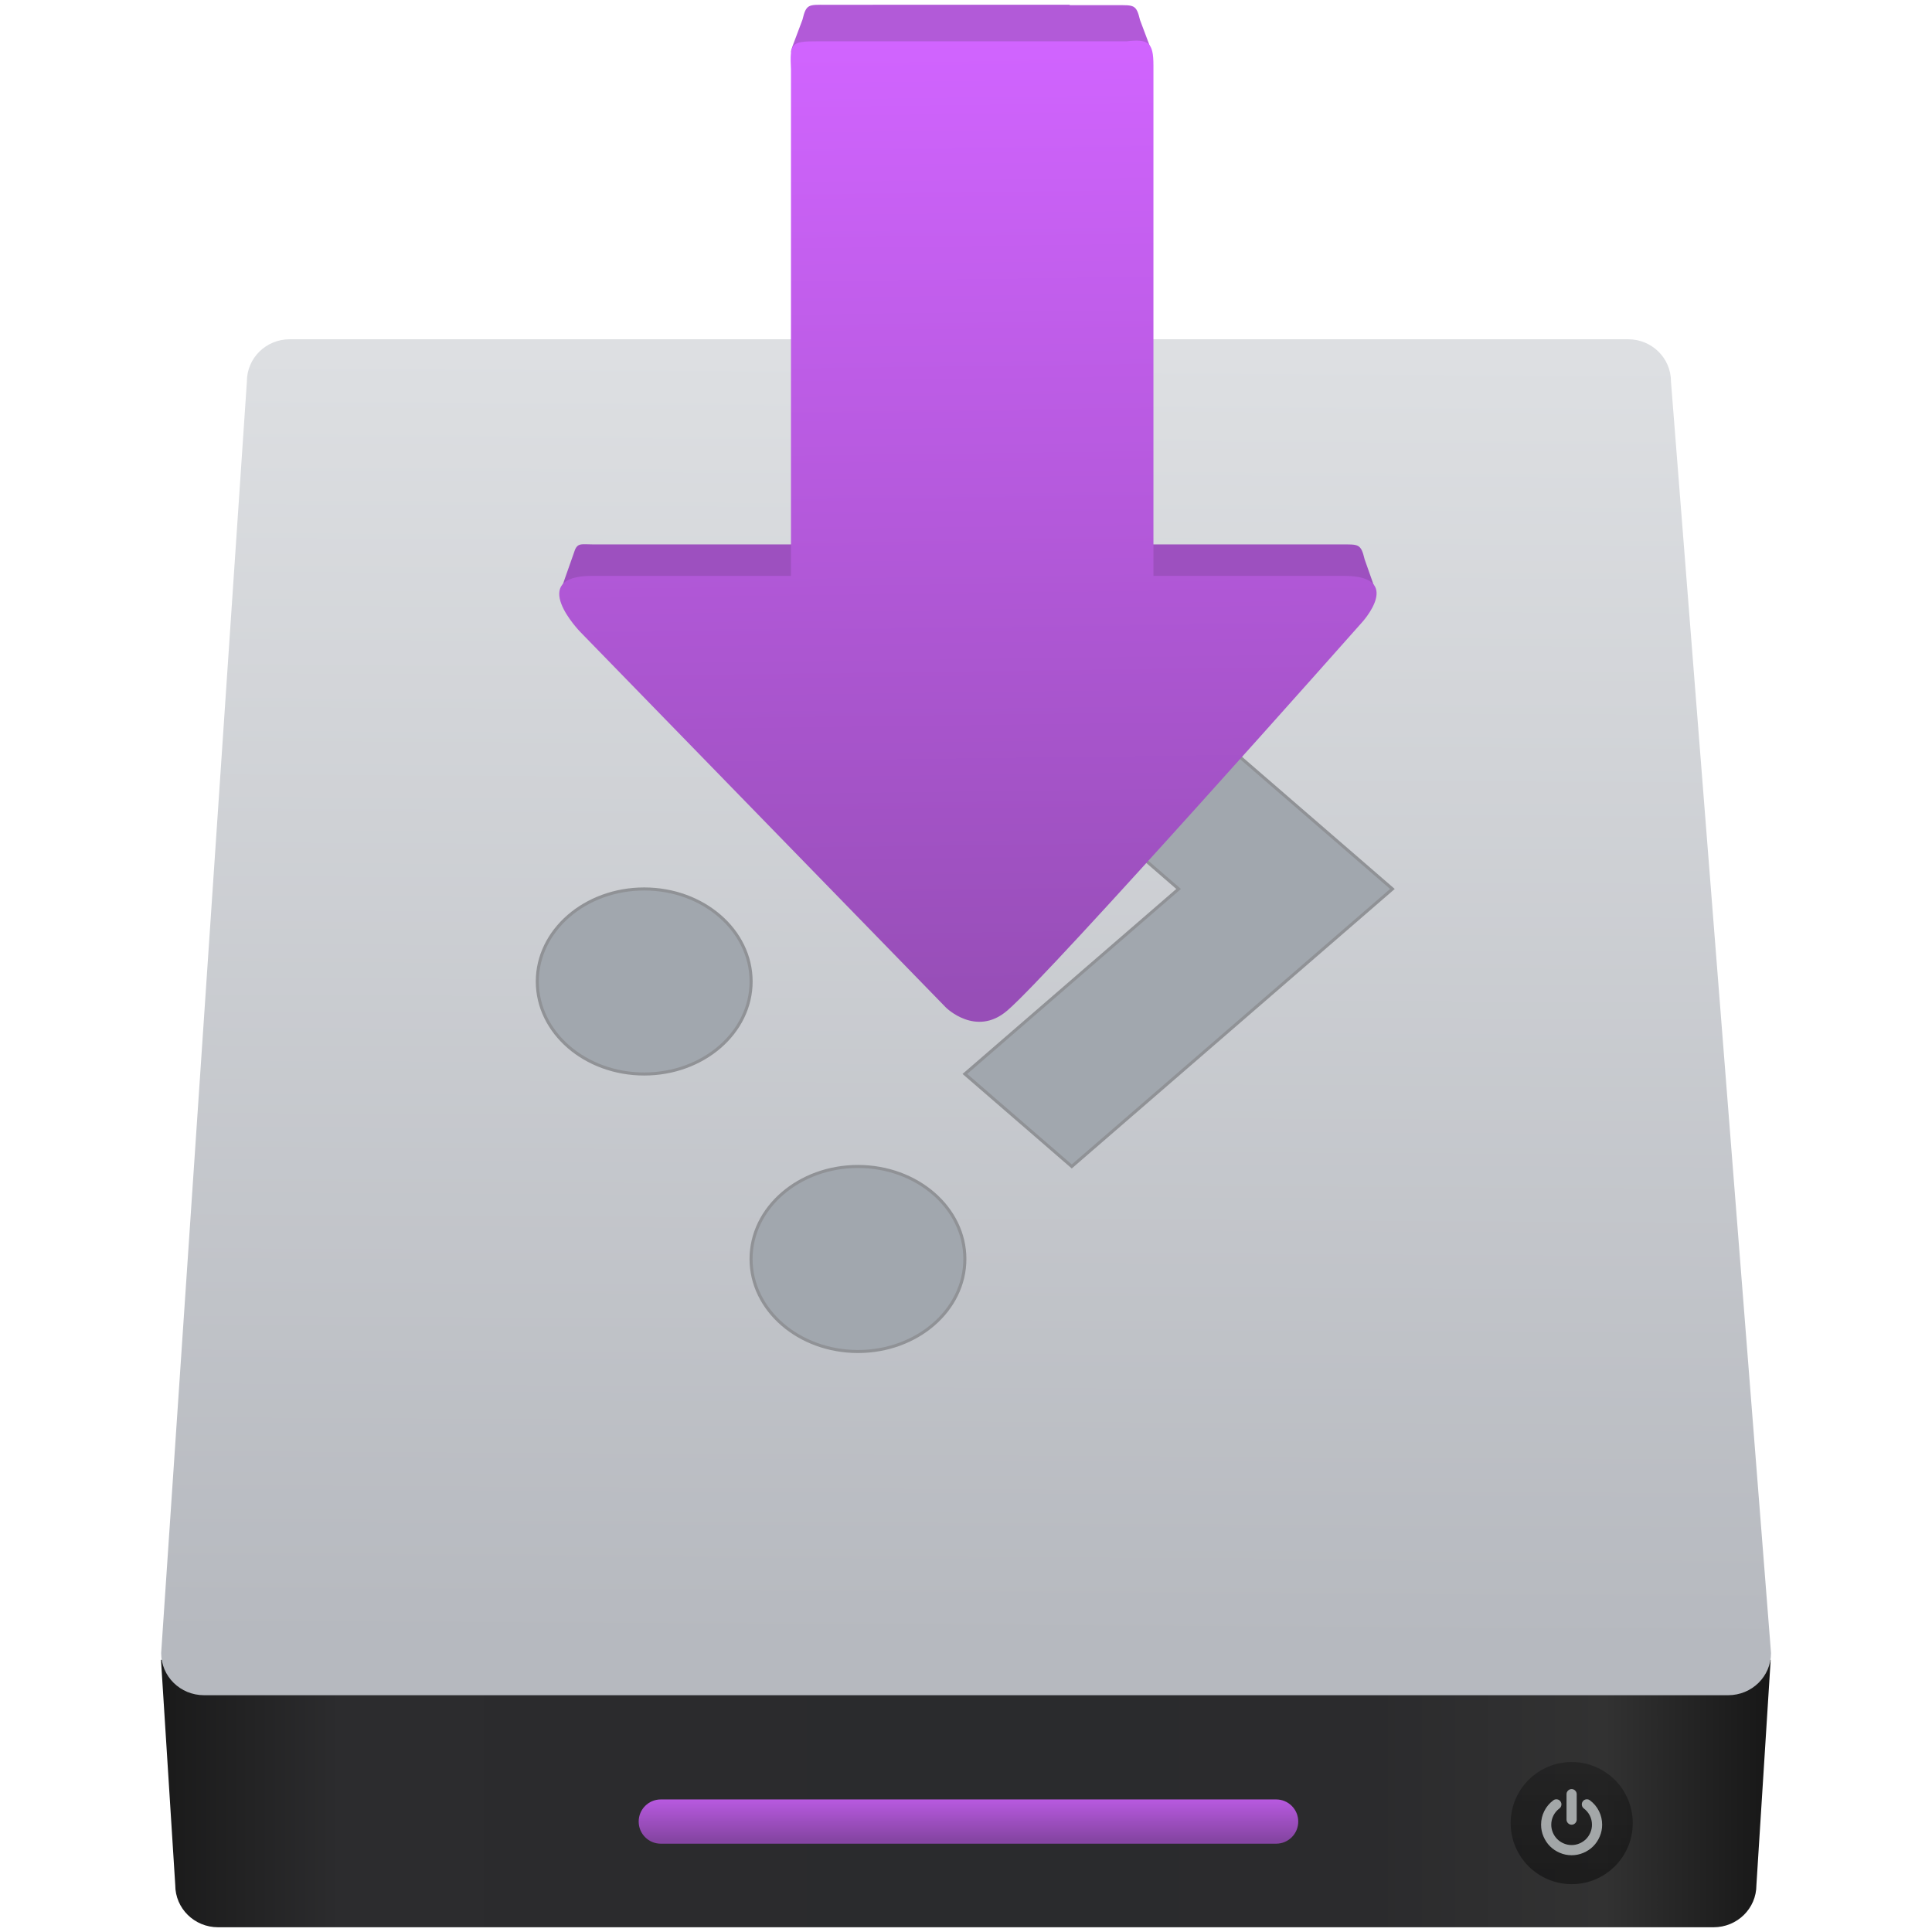
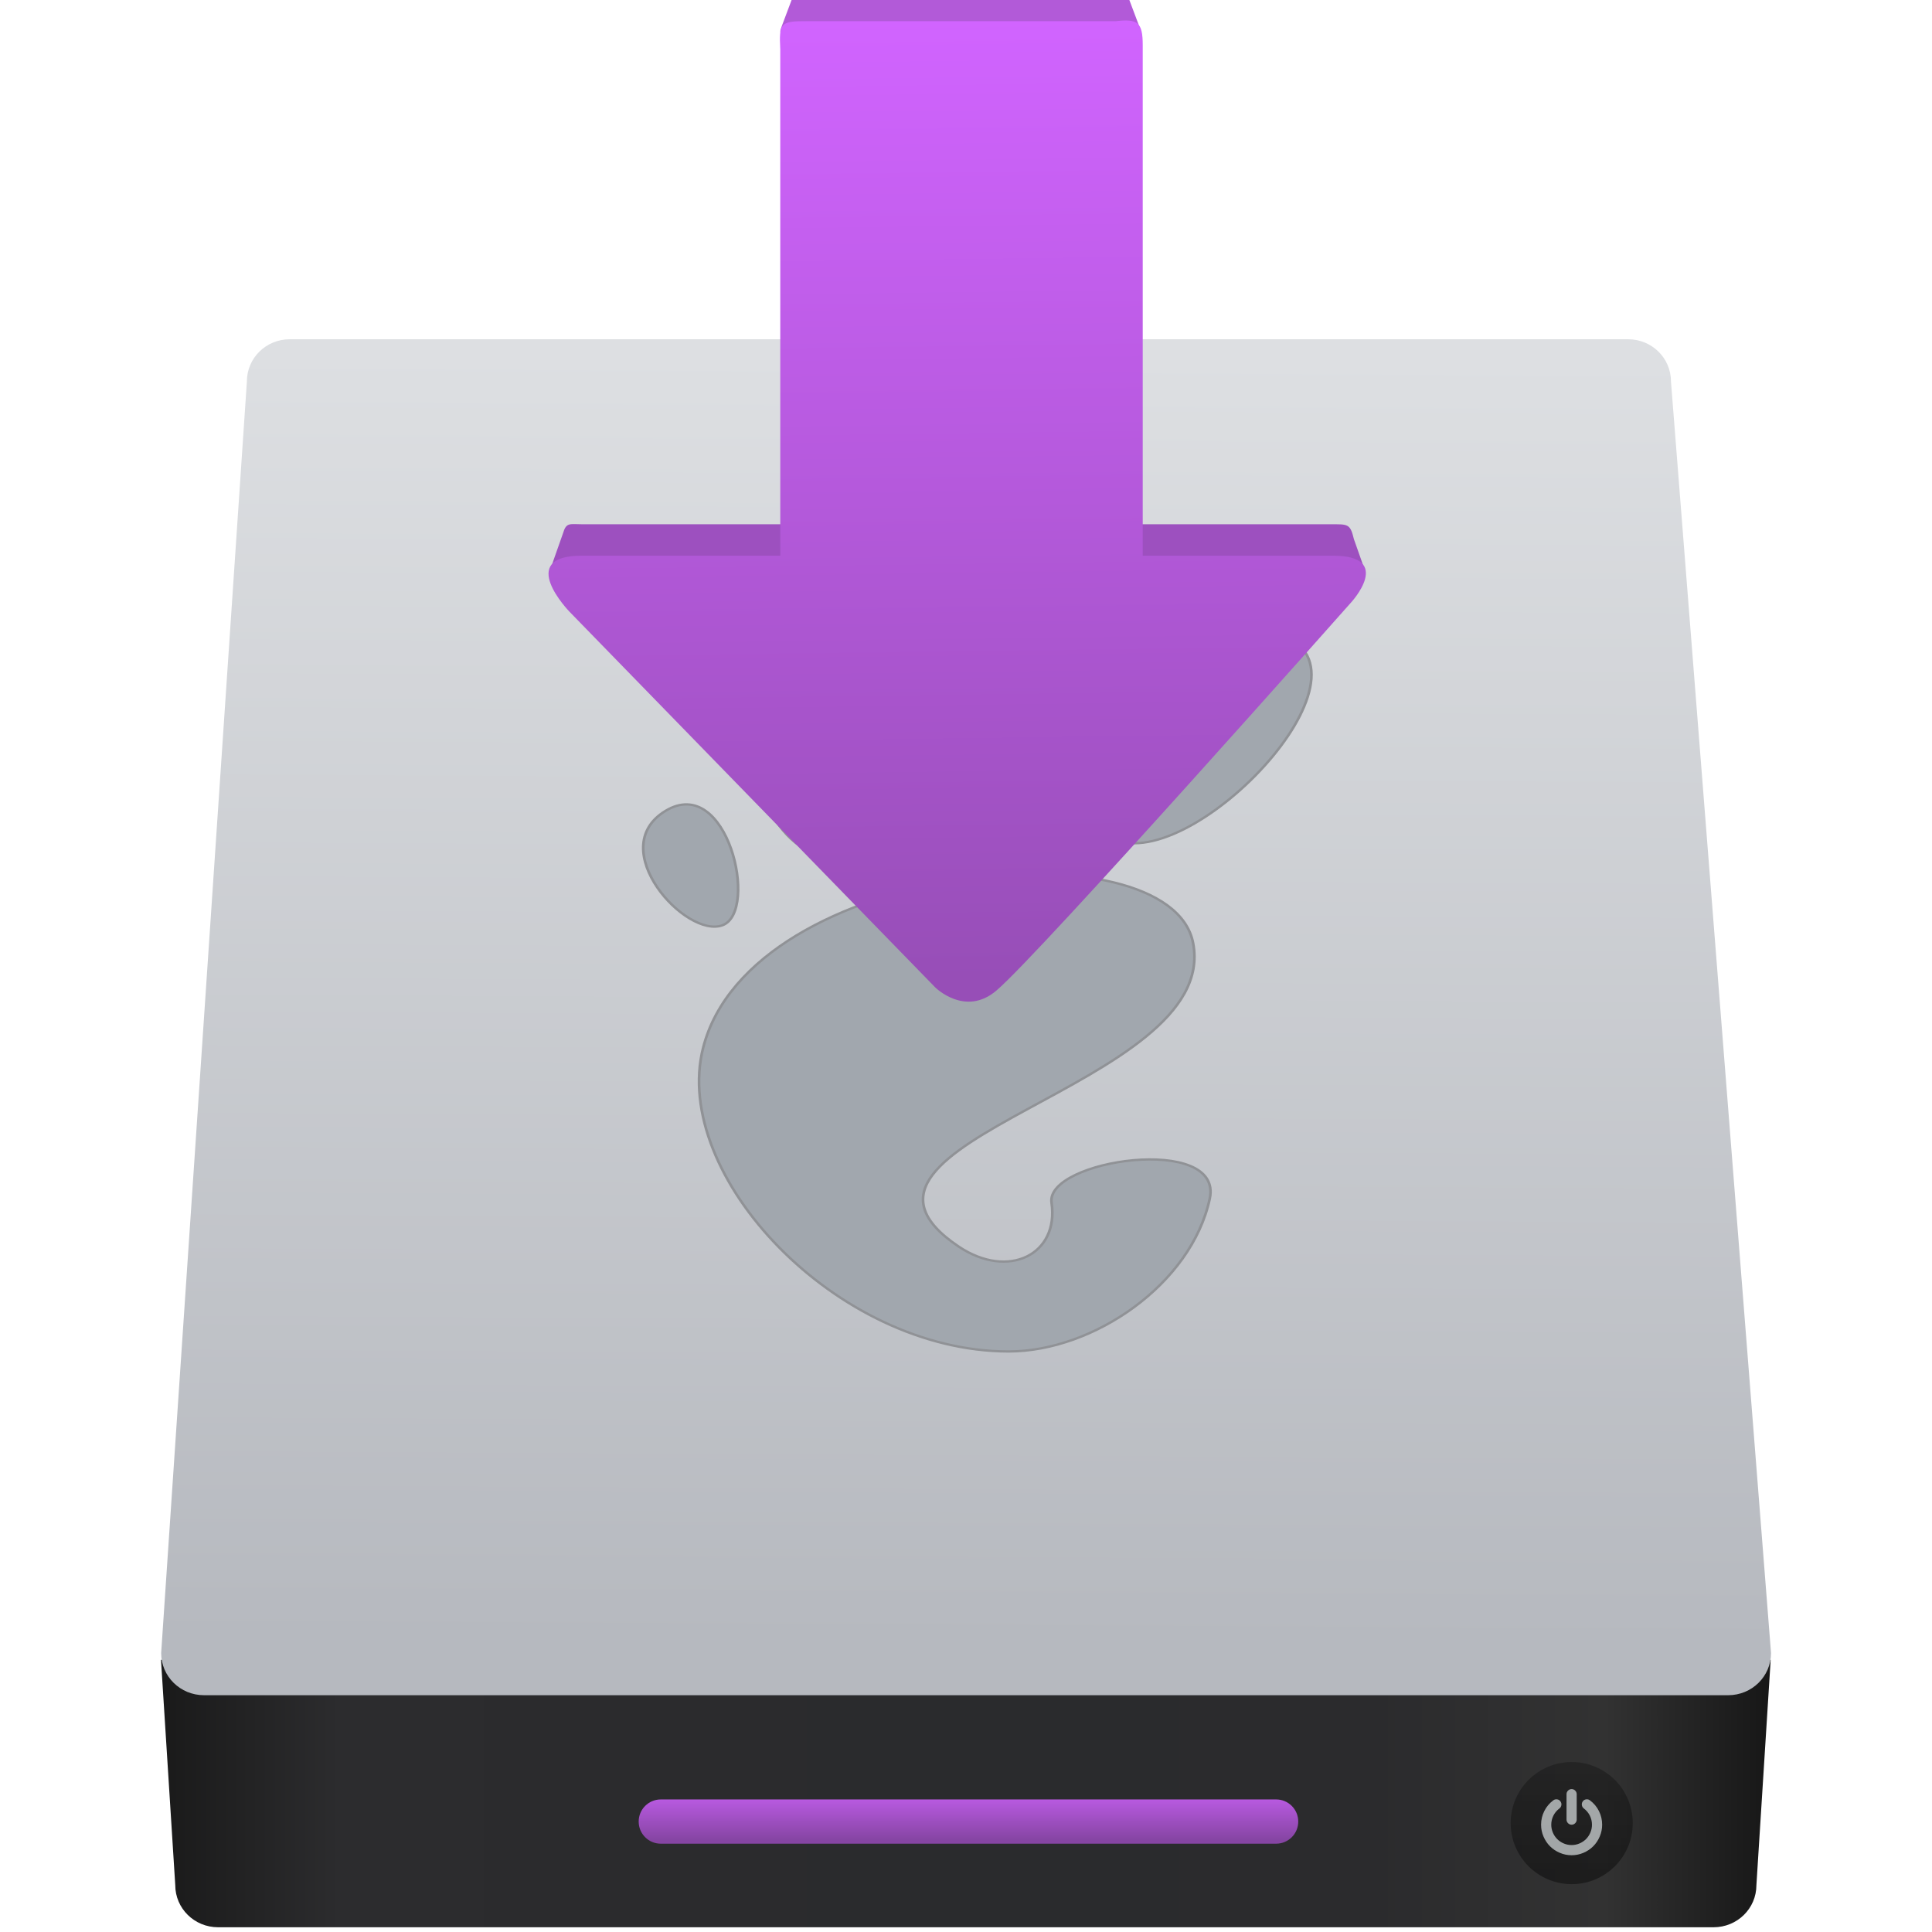
- <svg xmlns="http://www.w3.org/2000/svg" xmlns:xlink="http://www.w3.org/1999/xlink" width="48" height="48" id="svg5453" version="1.1">
+ <svg xmlns="http://www.w3.org/2000/svg" xmlns:ns2="http://www.openswatchbook.org/uri/2009/osb" xmlns:xlink="http://www.w3.org/1999/xlink" width="48" height="48" id="svg5453" version="1.1">
  <defs id="defs5455">
    <linearGradient id="linearGradient8311-06">
      <stop id="stop8313-6" style="stop-color:#a9a3d4;stop-opacity:1" offset="0" />
      <stop offset="0.47" style="stop-color:#87baff;stop-opacity:1" id="stop4462" />
      <stop id="stop8315-2" style="stop-color:#89ec85;stop-opacity:1" offset="1" />
    </linearGradient>
    <linearGradient gradientUnits="userSpaceOnUse" y2="23.5" x2="47" y1="23.5" x1="0" id="linearGradient4460" xlink:href="#linearGradient8311-06" />
    <linearGradient id="linearGradient4915">
      <stop style="stop-color:#8645a3;stop-opacity:1" offset="0" id="stop4917" />
      <stop id="stop4919" offset="1" style="stop-color:#d164ff;stop-opacity:1" />
    </linearGradient>
    <linearGradient id="linearGradient3687-2">
      <stop id="stop3689-6" offset="0" style="stop-color:#1a1a1a;stop-opacity:1" />
      <stop style="stop-color:#2c2c2e;stop-opacity:1" offset="0.111" id="stop3691-8" />
      <stop style="stop-color:#2b2b2d;stop-opacity:1" offset="0.29" id="stop3693-8" />
      <stop style="stop-color:#2a2b2d;stop-opacity:1" offset="0.512" id="stop3695-4" />
      <stop style="stop-color:#2b2b2d;stop-opacity:1" offset="0.752" id="stop3699-86" />
      <stop id="stop3701-8" offset="0.897" style="stop-color:#323232;stop-opacity:1" />
      <stop id="stop3703-9" offset="1" style="stop-color:#171717;stop-opacity:1" />
    </linearGradient>
-     <linearGradient id="linearGradient4642">
-       <stop id="stop4644" style="stop-color:#0bac83;stop-opacity:1" offset="0" />
-       <stop id="stop4646" style="stop-color:#13ffaf;stop-opacity:1" offset="1" />
-     </linearGradient>
-     <linearGradient id="linearGradient4179-7">
-       <stop id="stop4181-2" style="stop-color:#e8d800;stop-opacity:1" offset="0" />
-       <stop id="stop4183-1" style="stop-color:#feff68;stop-opacity:1" offset="1" />
-     </linearGradient>
-     <linearGradient id="linearGradient4422">
-       <stop style="stop-color:#ff9300;stop-opacity:1" offset="0" id="stop4424" />
-       <stop style="stop-color:#ffd702;stop-opacity:1" offset="1" id="stop4426" />
-     </linearGradient>
-     <linearGradient id="linearGradient8467-7">
-       <stop offset="0" style="stop-color:#3ec896;stop-opacity:1" id="stop8469-4" />
-       <stop offset="1" style="stop-color:#66d9af;stop-opacity:1" id="stop8471-7" />
-     </linearGradient>
    <linearGradient xlink:href="#linearGradient4915" id="linearGradient4772" gradientUnits="userSpaceOnUse" x1="209.555" y1="385.206" x2="202.583" y2="0.063" />
    <linearGradient gradientTransform="matrix(0.2484154,0,0,0.2442788,433.3838,517.1709)" y2="107.361" x2="122.719" y1="107.361" x1="10.094" gradientUnits="userSpaceOnUse" id="linearGradient4197-0" xlink:href="#linearGradient3687-2" />
    <linearGradient gradientUnits="userSpaceOnUse" y2="518.407" x2="449.549" y1="540.746" x1="449.428" id="linearGradient4998" xlink:href="#linearGradient4992" />
    <linearGradient id="linearGradient4992">
      <stop id="stop4994" offset="0" style="stop-color:#b6b9bf;stop-opacity:1" />
      <stop id="stop4996" offset="1" style="stop-color:#dddfe2;stop-opacity:1" />
    </linearGradient>
    <linearGradient gradientTransform="matrix(0.5053957,0,0,1,229.1484,2.166555)" gradientUnits="userSpaceOnUse" y2="543.088" x2="451.021" y1="544.15" x1="451.021" id="linearGradient4735" xlink:href="#linearGradient4915" />
    <linearGradient gradientTransform="translate(0,0.1063949)" gradientUnits="userSpaceOnUse" y2="544.724" x2="467.175" y1="546.847" x1="467.175" id="linearGradient4963" xlink:href="#linearGradient4957" />
    <linearGradient id="linearGradient4957">
      <stop id="stop4959" offset="0" style="stop-color:#040404;stop-opacity:1" />
      <stop id="stop4961" offset="1" style="stop-color:#121212;stop-opacity:0.908" />
    </linearGradient>
-     <linearGradient xlink:href="#linearGradient5845" id="linearGradient4217" x1="12.24" y1="75.629" x2="11.398" y2="10.649" gradientUnits="userSpaceOnUse" gradientTransform="translate(58.09717,6.072875)" />
    <linearGradient id="linearGradient5845">
      <stop style="stop-color:#974eb7;stop-opacity:1" offset="0" id="stop5847" />
      <stop id="stop5849" offset="1" style="stop-color:#d164ff;stop-opacity:1" />
    </linearGradient>
+     <linearGradient ns2:paint="gradient" id="linearGradient4207">
+       <stop id="stop3371" offset="0" style="stop-color:#3498db;stop-opacity:1;" />
+       <stop id="stop3373" offset="1" style="stop-color:#3498db;stop-opacity:0;" />
+     </linearGradient>
+     <style type="text/css" id="current-color-scheme">.ColorScheme-Text {
+         color:#31363b;
+       }
+       .ColorScheme-Background{
+         color:#eff0f1;
+       }
+       .ColorScheme-ViewText {
+         color:#31363b;
+       }
+       .ColorScheme-ViewBackground{
+         color:#fcfcfc;
+       }
+       .ColorScheme-ViewHover {
+         color:#3daee9;
+       }
+       .ColorScheme-ViewFocus{
+         color:#3daee9;
+       }
+       .ColorScheme-ButtonText {
+         color:#31363b;
+       }
+       .ColorScheme-ButtonBackground{
+         color:#eff0f1;
+       }
+       .ColorScheme-ButtonHover {
+         color:#3daee9;
+       }
+       .ColorScheme-ButtonFocus{
+         color:#3daee9;
+       }</style>
+     <style type="text/css" id="current-color-scheme-8">.ColorScheme-Text {
+         color:#31363b;
+       }
+       .ColorScheme-Background{
+         color:#eff0f1;
+       }
+       .ColorScheme-ViewText {
+         color:#31363b;
+       }
+       .ColorScheme-ViewBackground{
+         color:#fcfcfc;
+       }
+       .ColorScheme-ViewHover {
+         color:#3daee9;
+       }
+       .ColorScheme-ViewFocus{
+         color:#3daee9;
+       }
+       .ColorScheme-ButtonText {
+         color:#31363b;
+       }
+       .ColorScheme-ButtonBackground{
+         color:#eff0f1;
+       }
+       .ColorScheme-ButtonHover {
+         color:#3daee9;
+       }
+       .ColorScheme-ButtonFocus{
+         color:#3daee9;
+       }</style>
+     <style type="text/css" id="current-color-scheme-7">.ColorScheme-Text {
+         color:#31363b;
+       }
+       .ColorScheme-Background{
+         color:#eff0f1;
+       }
+       .ColorScheme-ViewText {
+         color:#31363b;
+       }
+       .ColorScheme-ViewBackground{
+         color:#fcfcfc;
+       }
+       .ColorScheme-ViewHover {
+         color:#3daee9;
+       }
+       .ColorScheme-ViewFocus{
+         color:#3daee9;
+       }
+       .ColorScheme-ButtonText {
+         color:#31363b;
+       }
+       .ColorScheme-ButtonBackground{
+         color:#eff0f1;
+       }
+       .ColorScheme-ButtonHover {
+         color:#3daee9;
+       }
+       .ColorScheme-ButtonFocus{
+         color:#3daee9;
+       }</style>
+     <linearGradient xlink:href="#linearGradient5845" id="linearGradient4217" x1="12.24" y1="75.629" x2="11.398" y2="10.649" gradientUnits="userSpaceOnUse" gradientTransform="translate(58.09717,6.072875)" />
+     <linearGradient xlink:href="#linearGradient4915" id="linearGradient4439" gradientUnits="userSpaceOnUse" x1="209.555" y1="385.206" x2="202.583" y2="0.063" />
  </defs>
  <g id="layer1" transform="translate(-384.5714,-499.798)">
    <g transform="translate(392.244,-502.5166)" id="layer1-4">
      <g transform="matrix(1.138587,0,0,1.138587,-3.456204,-142.8028)" id="g4413" style="stroke-width:1.317;stroke-miterlimit:4;stroke-dasharray:none">
        <g id="g4312" transform="matrix(1.053938,0,0,1.053938,-0.9129872,-55.41166)">
          <g transform="matrix(0.8333336,0,0,0.8333336,-408.2811,587.9022)" id="layer1-0">
            <g transform="matrix(1.112463,0,0,1.112463,-46.05517,-58.71788)" id="g4338-1">
              <g transform="matrix(0.840026,0,0,0.840026,94.72284,341.9716)" id="g4340-3">
                <g transform="matrix(1.016661,0,0,1.016661,-5.048318,-3.835953)" id="g4414" />
                <g id="g4304" />
                <g id="g4306" />
                <g id="g4308" />
                <g id="g4310" />
                <g id="g4312-3" />
                <g id="g4314" />
                <g id="g4316" />
                <g id="g4318" />
                <g id="g4320" />
                <g id="g4322" />
                <g id="g4324" />
                <g id="g4326" />
                <g id="g4328-3" />
                <g id="g4330-0" />
                <g id="g4332-2" />
              </g>
            </g>
          </g>
          <g transform="matrix(0.3052799,0,0,0.3052799,-4.198994,1002.561)" style="fill:url(#linearGradient4772);fill-opacity:1" id="g3547">
            <path style="fill:url(#linearGradient4197-0);fill-opacity:1;stroke:none" d="m 435.891,541.073 0.248,3.915 c 0,0.406 0.332,0.733 0.745,0.733 l 25.99,0 c 0.413,0 0.745,-0.327 0.745,-0.733 l 0.248,-3.915 -27.978,0 z" id="rect3001-6" transform="matrix(3.902218,0,0,3.902218,-1684.941,-1984.799)" />
            <path style="fill:url(#linearGradient4998);fill-opacity:1;stroke:none" d="m 438.129,518.122 23.26,0 c 0.413,0 0.745,0.327 0.745,0.733 l 1.739,22.1 c 0,0.406 -0.332,0.733 -0.745,0.733 l -26.489,0 c -0.413,0 -0.745,-0.327 -0.745,-0.733 l 1.49,-22.1 c 0,-0.406 0.332,-0.733 0.745,-0.733 z" id="path3778-6" transform="matrix(3.902218,0,0,3.902218,-1684.941,-1984.799)" />
            <rect style="opacity:1;fill:url(#linearGradient4735);fill-opacity:1;stroke:none;stroke-width:0.2;stroke-linecap:round;stroke-linejoin:round;stroke-miterlimit:4;stroke-dasharray:none;stroke-opacity:1" id="rect4727-3" width="11.463" height="0.769" x="450.873" y="545.613" ry="0.384" transform="matrix(3.902218,0,0,3.902218,-1711.007,-1993.046)" />
            <ellipse ry="1.061" rx="1.061" cy="546.024" cx="467.089" id="path4955" style="opacity:0.452;fill:url(#linearGradient4963);fill-opacity:1;stroke:none;stroke-width:1.7;stroke-linecap:round;stroke-linejoin:round;stroke-miterlimit:4;stroke-dasharray:none;stroke-opacity:1" transform="matrix(3.902218,0,0,3.902218,-1711.007,-1993.046)" />
            <path d="m 63,73.215 c 2.824,0 5.27,-1.031 7.332,-3.096 2.064,-2.063 3.098,-4.508 3.098,-7.332 l 0,-52.144 C 73.43,7.818 72.397,5.374 70.332,3.311 68.27,1.246 65.825,0.214 63,0.214 c -2.825,0 -5.269,1.033 -7.333,3.097 -2.064,2.063 -3.096,4.508 -3.096,7.332 l 0,52.144 c 0,2.824 1.032,5.269 3.096,7.332 2.064,2.065 4.509,3.096 7.333,3.096 l 0,0 z" id="path955" style="opacity:0.668;fill:#e3e8ea;fill-opacity:1" transform="matrix(0.03309317,0,0,0.03309317,109.5839,135.3451)" />
            <path d="M 119.014,45.269 C 114.641,36.525 108.491,29.192 100.561,23.272 98.28,21.534 95.7,20.855 92.821,21.235 c -2.879,0.38 -5.16,1.738 -6.844,4.073 -1.738,2.281 -2.403,4.847 -1.996,7.699 0.406,2.853 1.752,5.147 4.033,6.885 5.321,4.019 9.438,8.935 12.342,14.747 2.906,5.811 4.358,12.004 4.358,18.575 0,5.65 -1.1,11.04 -3.299,16.173 -2.2,5.133 -5.174,9.573 -8.922,13.321 -3.748,3.747 -8.187,6.721 -13.32,8.921 -5.133,2.2 -10.524,3.301 -16.173,3.301 -5.648,0 -11.039,-1.101 -16.172,-3.301 -5.133,-2.2 -9.573,-5.174 -13.321,-8.921 -3.747,-3.748 -6.721,-8.188 -8.921,-13.321 -2.2,-5.133 -3.3,-10.523 -3.3,-16.173 0,-6.571 1.453,-12.763 4.359,-18.575 2.906,-5.811 7.02,-10.727 12.343,-14.747 2.281,-1.739 3.625,-4.033 4.033,-6.885 0.407,-2.851 -0.258,-5.418 -1.996,-7.699 -1.684,-2.335 -3.951,-3.693 -6.803,-4.073 -2.852,-0.38 -5.446,0.299 -7.781,2.037 -7.931,5.92 -14.081,13.253 -18.454,21.997 -4.373,8.745 -6.559,18.06 -6.559,27.945 0,8.474 1.657,16.566 4.97,24.279 3.314,7.713 7.767,14.366 13.362,19.961 5.594,5.594 12.248,10.049 19.961,13.36 7.713,3.314 15.806,4.972 24.279,4.972 8.473,0 16.566,-1.658 24.279,-4.972 7.713,-3.312 14.367,-7.766 19.961,-13.36 5.594,-5.594 10.047,-12.248 13.361,-19.961 3.313,-7.713 4.969,-15.806 4.969,-24.279 0,-9.885 -2.183,-19.2 -6.556,-27.945 l 0,0 z" id="path957" style="opacity:0.668;fill:#e3e8ea;fill-opacity:1" transform="matrix(0.03309317,0,0,0.03309317,109.5839,135.3451)" />
-             <path id="path4245" d="m 453.756,524.966 a 0.929,0.804 0 0 0 -0.929,0.804 0.929,0.804 0 0 0 0.929,0.804 0.929,0.804 0 0 0 0.929,-0.804 0.929,0.804 0 0 0 -0.929,-0.804 z m 4.644,0 -1.858,1.608 3.715,3.215 -3.715,3.215 1.858,1.608 5.573,-4.823 -5.573,-4.823 z m -7.431,4.823 a 1.858,1.608 0 0 0 -1.858,1.608 1.858,1.608 0 0 0 1.858,1.608 1.858,1.608 0 0 0 1.858,-1.608 1.858,1.608 0 0 0 -1.858,-1.608 z m 3.715,4.823 a 1.858,1.608 0 0 0 -1.858,1.608 1.858,1.608 0 0 0 1.858,1.608 1.858,1.608 0 0 0 1.858,-1.608 1.858,1.608 0 0 0 -1.858,-1.608 z" style="opacity:1;fill:#a1a7ae;fill-opacity:1;stroke:#909296;stroke-width:0.053;stroke-linecap:butt;stroke-linejoin:miter;stroke-miterlimit:4;stroke-dasharray:none;stroke-dashoffset:0;stroke-opacity:1" transform="matrix(3.902218,0,0,3.902218,-1711.007,-1993.046)" />
-             <path style="fill:#9d50bf;fill-opacity:1;fill-rule:evenodd;stroke:none;stroke-width:67.685px;stroke-linecap:butt;stroke-linejoin:miter;stroke-opacity:1" d="m 3002.182,-2197.099 39.305,-129.157 c 14.136,-55.568 27.607,-44.323 83.781,-44.323 l 1023.708,0 205.744,238.231 -1282.836,10.121 c -84.767,1.047 -98.712,20.459 -69.701,-74.871 z" id="path4836-7-8-2" transform="matrix(0.01621738,0,0,0.01399082,-5.336407,84.10625)" />
-             <path style="fill:#9d50bf;fill-opacity:1;fill-rule:evenodd;stroke:none;stroke-width:67.685px;stroke-linecap:butt;stroke-linejoin:miter;stroke-opacity:1" d="m 6383.449,-2185.791 -34.279,-112.643 c -15.673,-76.792 -25.93,-72.145 -99.058,-72.145 l -1016.898,0 -205.744,238.23 1274.606,10.056 c 77.245,-3.188 109.897,30.234 81.372,-63.498 z" id="path4836-7-6" transform="matrix(0.01621738,0,0,0.01399082,-5.336407,84.10625)" />
-             <path style="fill:#b25ad8;fill-opacity:1;fill-rule:evenodd;stroke:none;stroke-width:67.685px;stroke-linecap:butt;stroke-linejoin:miter;stroke-opacity:1" d="m 3963.805,-4807.73 34.554,-106.603 c 15.673,-76.792 25.93,-72.145 99.058,-72.145 l 1016.898,0.036 205.744,238.228 -1318.011,-3e-4 c -61.59,3.127 -58.988,4.489 -38.242,-59.515 z" id="path4836-7-2-9" transform="matrix(0.01621738,0,0,0.01399082,-5.336407,84.10625)" />
-             <path style="fill:#b25ad8;fill-opacity:1;fill-rule:evenodd;stroke:none;stroke-width:67.685px;stroke-linecap:butt;stroke-linejoin:miter;stroke-opacity:1" d="m 5444.547,-4805.801 -34.554,-106.603 c -15.673,-76.792 -25.93,-72.145 -99.058,-72.145 l -1016.898,0.036 -205.744,238.228 1318.011,-3e-4 c 61.59,3.127 58.988,4.489 38.242,-59.515 z" id="path4836-7-2-9-3" transform="matrix(0.01621738,0,0,0.01399082,-5.336407,84.10625)" />
-             <path style="fill:url(#linearGradient4217);fill-opacity:1" id="path7-8" d="M 69.237,82.35 44.427,56.865 c 0,0 -3.68,-3.794 0.819,-3.794 l 13.48,0 0,-4.416 0,-29.917 C 58.638,16.961 58.737,16.812 60.464,16.821 l 21.003,0 c 1.493,-0.166 1.842,0.049 1.841,1.631 l 0,29.986 0,4.632 12.904,-2.7e-5 c 4.158,-9e-6 1.227,3.172 1.227,3.172 0,0 -21.108,23.82 -24.053,26.319 C 71.269,84.373 69.237,82.35 69.237,82.35 Z" />
+           </g>
+           <g transform="matrix(0.8333336,0,0,0.8333336,-375.4481,594.6471)" id="layer1-28">
+             <g id="g5684" style="fill:#a1a7ae;fill-opacity:1;fill-rule:nonzero;stroke:#909296;stroke-width:0.379;stroke-miterlimit:4;stroke-dasharray:none;stroke-opacity:1" transform="matrix(0.1725547,0,0,0.1517209,463.3418,510.2658)">
+               <path id="path3775" style="fill:#a1a7ae;fill-opacity:1;stroke:#909296;stroke-width:0.379;stroke-miterlimit:4;stroke-dasharray:none;stroke-opacity:1" d="M 86.068,0 C 61.466,0 56.851,35.041 70.691,35.041 84.529,35.041 110.671,0 86.068,0 Z" />
+               <path id="path3777" style="fill:#a1a7ae;fill-opacity:1;stroke:#909296;stroke-width:0.379;stroke-miterlimit:4;stroke-dasharray:none;stroke-opacity:1" d="M 45.217,30.699 C 52.586,31.149 60.671,2.577 46.821,4.374 32.976,6.171 37.845,30.249 45.217,30.699 Z" />
+               <path id="path3779" style="fill:#a1a7ae;fill-opacity:1;stroke:#909296;stroke-width:0.379;stroke-miterlimit:4;stroke-dasharray:none;stroke-opacity:1" d="M 11.445,48.453 C 16.686,46.146 12.12,23.581 3.208,29.735 -5.7,35.89 6.204,50.759 11.445,48.453 Z" />
+               <path id="path3781" style="fill:#a1a7ae;fill-opacity:1;stroke:#909296;stroke-width:0.379;stroke-miterlimit:4;stroke-dasharray:none;stroke-opacity:1" d="M 26.212,36.642 C 32.451,35.37 32.793,9.778 21.667,14.369 10.539,18.961 19.978,37.916 26.212,36.642 l 0,0 z" />
+               <path id="path3783" style="fill:#a1a7ae;fill-opacity:1;stroke:#909296;stroke-width:0.379;stroke-miterlimit:4;stroke-dasharray:none;stroke-opacity:1" d="m 58.791,93.913 c 1.107,8.454 -6.202,12.629 -13.36,7.179 C 22.644,83.743 83.16,75.088 79.171,51.386 75.86,31.712 15.495,37.769 8.621,68.553 3.968,89.374 27.774,118.26 52.614,118.26 c 12.22,0 26.315,-11.034 28.952,-25.012 C 83.58,82.589 57.867,86.86 58.791,93.913 l 0,0 z" />
+             </g>
+           </g>
+           <g transform="matrix(0.3052799,0,0,0.3052799,-4.420671,1002.144)" style="fill:url(#linearGradient4439);fill-opacity:1;stroke-width:1.317;stroke-miterlimit:4;stroke-dasharray:none" id="g4336">
+             <path transform="matrix(0.01621738,0,0,0.01399082,-5.336407,84.10625)" id="path4836-7-8-2" d="m 3002.182,-2197.099 39.305,-129.157 c 14.136,-55.568 27.607,-44.323 83.781,-44.323 l 1023.708,0 205.744,238.231 -1282.836,10.121 c -84.767,1.047 -98.712,20.459 -69.701,-74.871 z" style="fill:#9d50bf;fill-opacity:1;fill-rule:evenodd;stroke:none;stroke-width:67.685px;stroke-linecap:butt;stroke-linejoin:miter;stroke-opacity:1" />
+             <path transform="matrix(0.01621738,0,0,0.01399082,-5.336407,84.10625)" id="path4836-7-6" d="m 6383.449,-2185.791 -34.279,-112.643 c -15.673,-76.792 -25.93,-72.145 -99.058,-72.145 l -1016.898,0 -205.744,238.23 1274.606,10.056 c 77.245,-3.188 109.897,30.234 81.372,-63.498 z" style="fill:#9d50bf;fill-opacity:1;fill-rule:evenodd;stroke:none;stroke-width:67.685px;stroke-linecap:butt;stroke-linejoin:miter;stroke-opacity:1" />
+             <path transform="matrix(0.01621738,0,0,0.01399082,-5.336407,84.10625)" id="path4836-7-2-9" d="m 3963.805,-4807.73 34.554,-106.603 c 15.673,-76.792 25.93,-72.145 99.058,-72.145 l 1016.898,0.036 205.744,238.228 -1318.011,-3e-4 c -61.59,3.127 -58.988,4.489 -38.242,-59.515 z" style="fill:#b25ad8;fill-opacity:1;fill-rule:evenodd;stroke:none;stroke-width:67.685px;stroke-linecap:butt;stroke-linejoin:miter;stroke-opacity:1" />
+             <path transform="matrix(0.01621738,0,0,0.01399082,-5.336407,84.10625)" id="path4836-7-2-9-3" d="m 5444.547,-4805.801 -34.554,-106.603 c -15.673,-76.792 -25.93,-72.145 -99.058,-72.145 l -1016.898,0.036 -205.744,238.228 1318.011,-3e-4 c 61.59,3.127 58.988,4.489 38.242,-59.515 z" style="fill:#b25ad8;fill-opacity:1;fill-rule:evenodd;stroke:none;stroke-width:67.685px;stroke-linecap:butt;stroke-linejoin:miter;stroke-opacity:1" />
+             <path d="M 69.237,82.35 44.427,56.865 c 0,0 -3.68,-3.794 0.819,-3.794 l 13.48,0 0,-4.416 0,-29.917 C 58.638,16.961 58.737,16.812 60.464,16.821 l 21.003,0 c 1.493,-0.166 1.842,0.049 1.841,1.631 l 0,29.986 0,4.632 12.904,-2.7e-5 c 4.158,-9e-6 1.227,3.172 1.227,3.172 0,0 -21.108,23.82 -24.053,26.319 C 71.269,84.373 69.237,82.35 69.237,82.35 Z" id="path7-8" style="fill:url(#linearGradient4217);fill-opacity:1" />
          </g>
        </g>
      </g>
      <g style="fill:url(#linearGradient4460);fill-opacity:1" transform="matrix(0.4879688,0,0,0.4879688,21.35672,1026.898)" id="g3" />
    </g>
  </g>
</svg>
